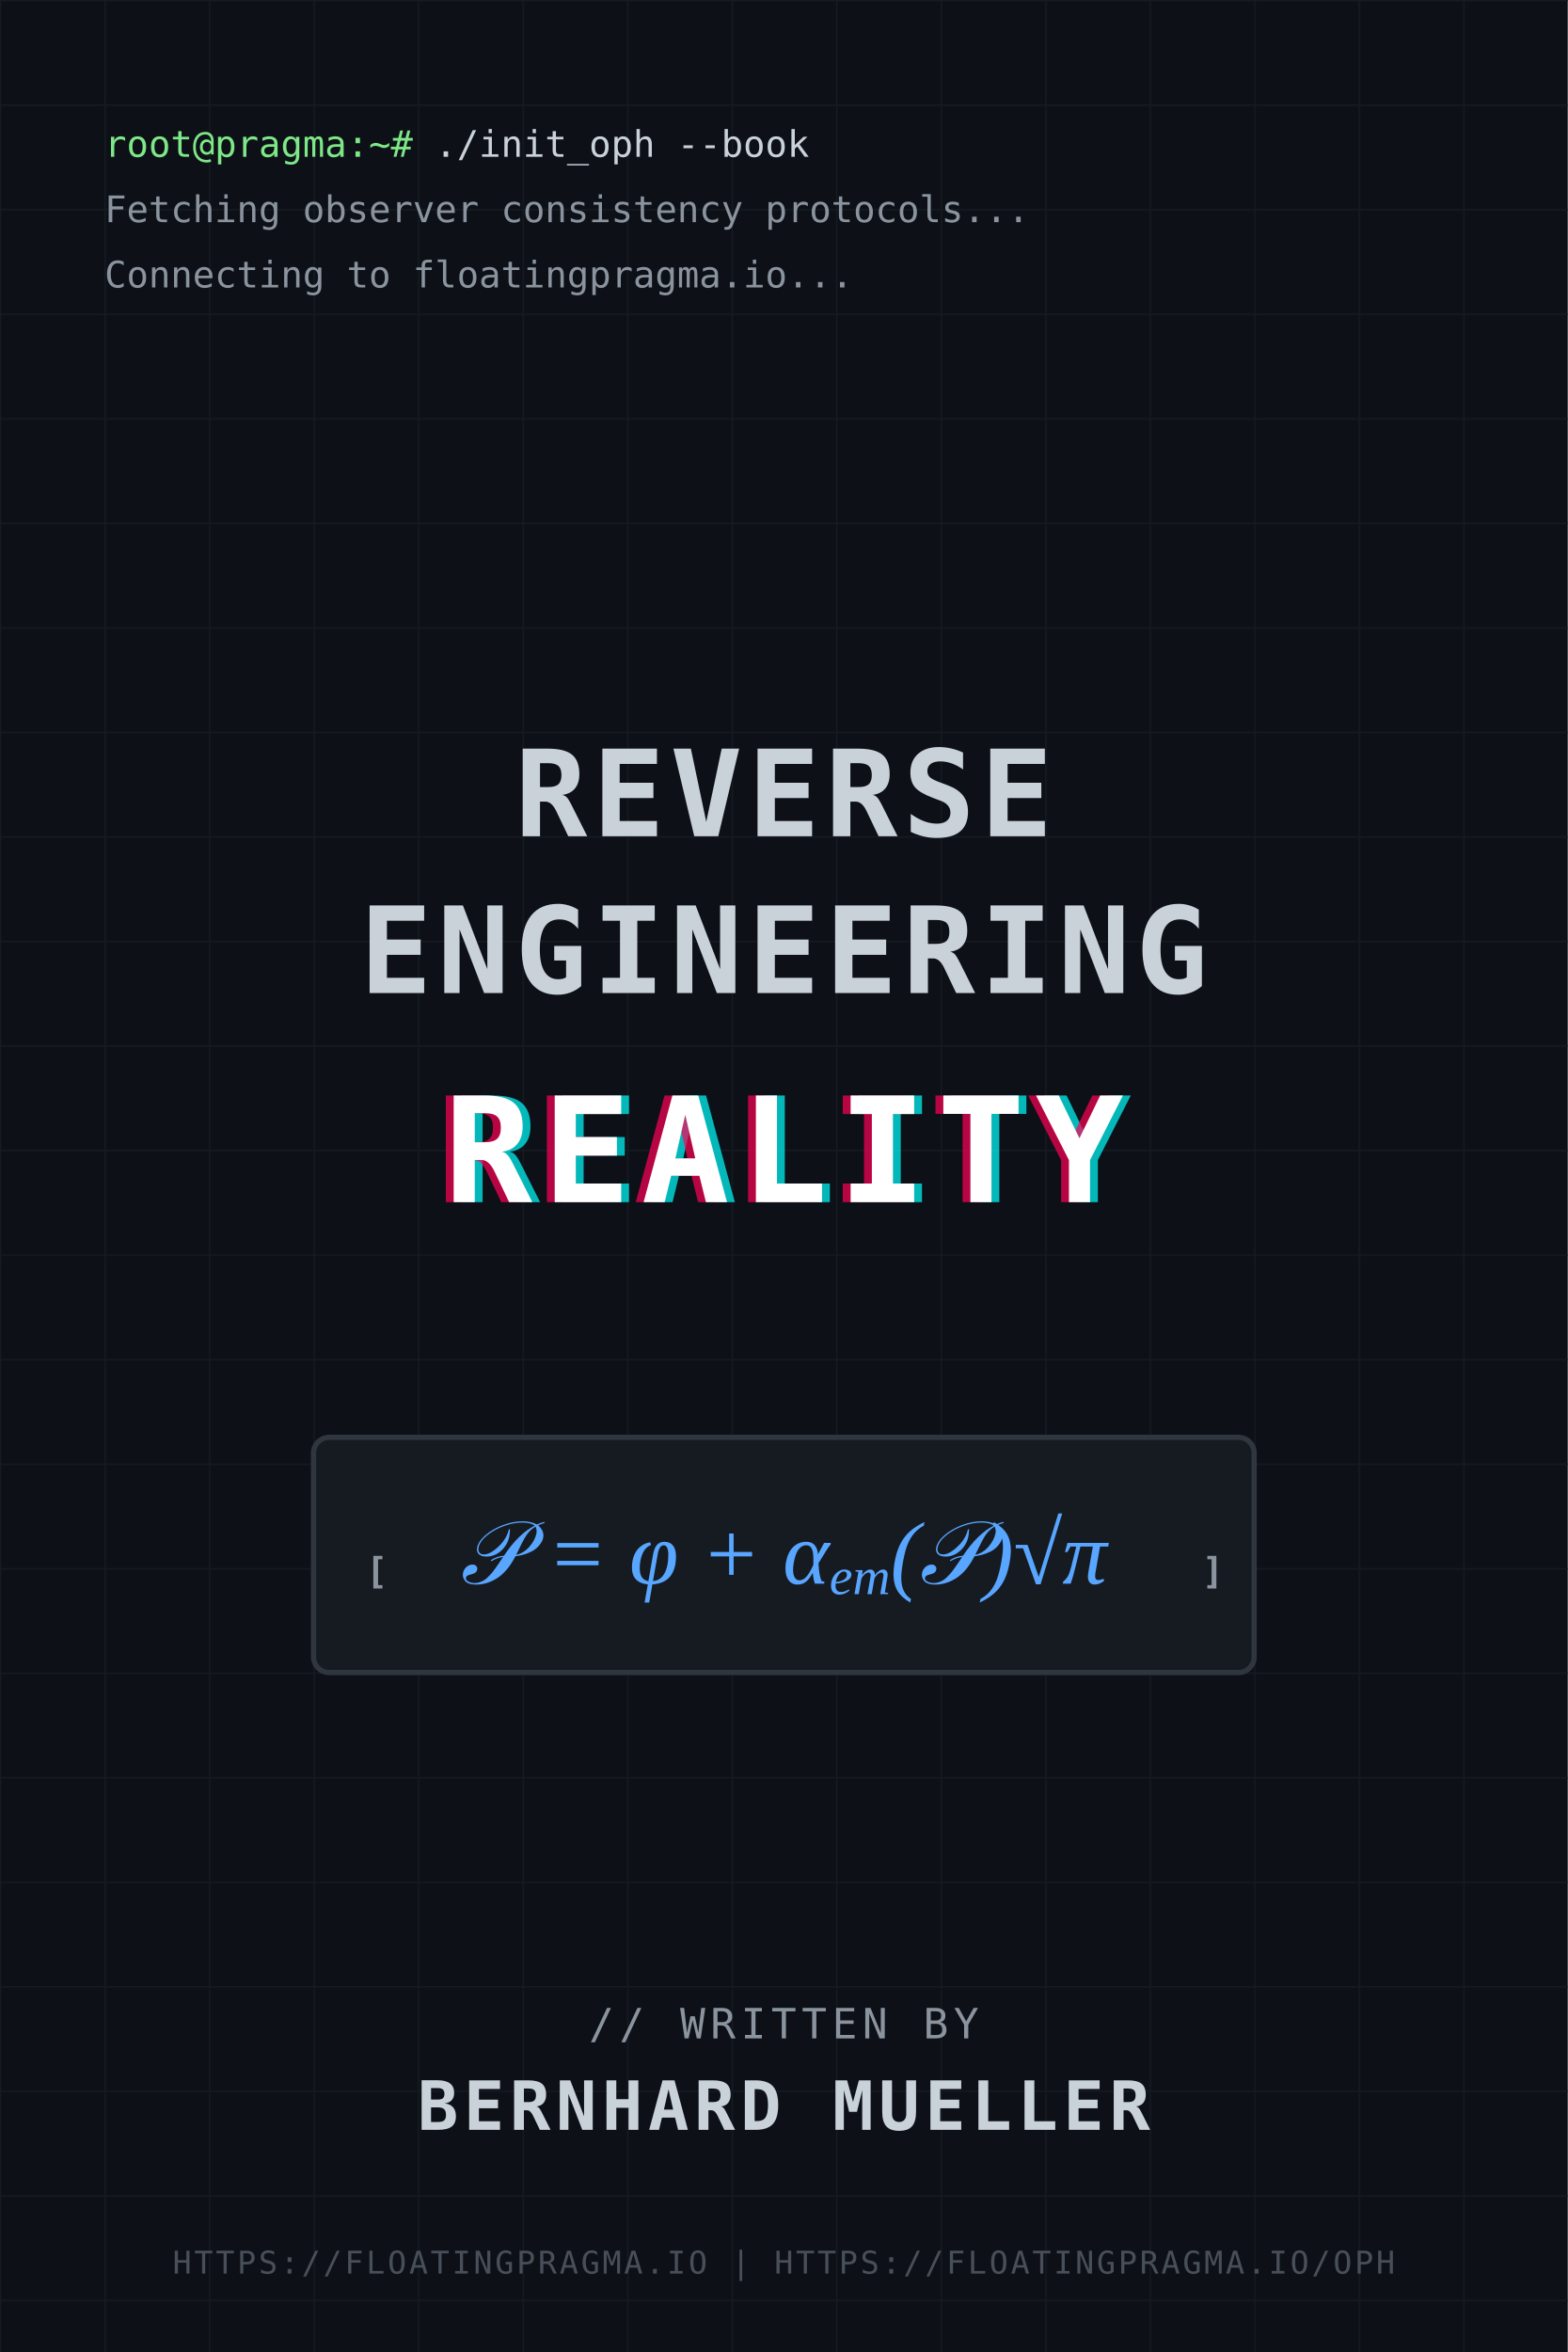
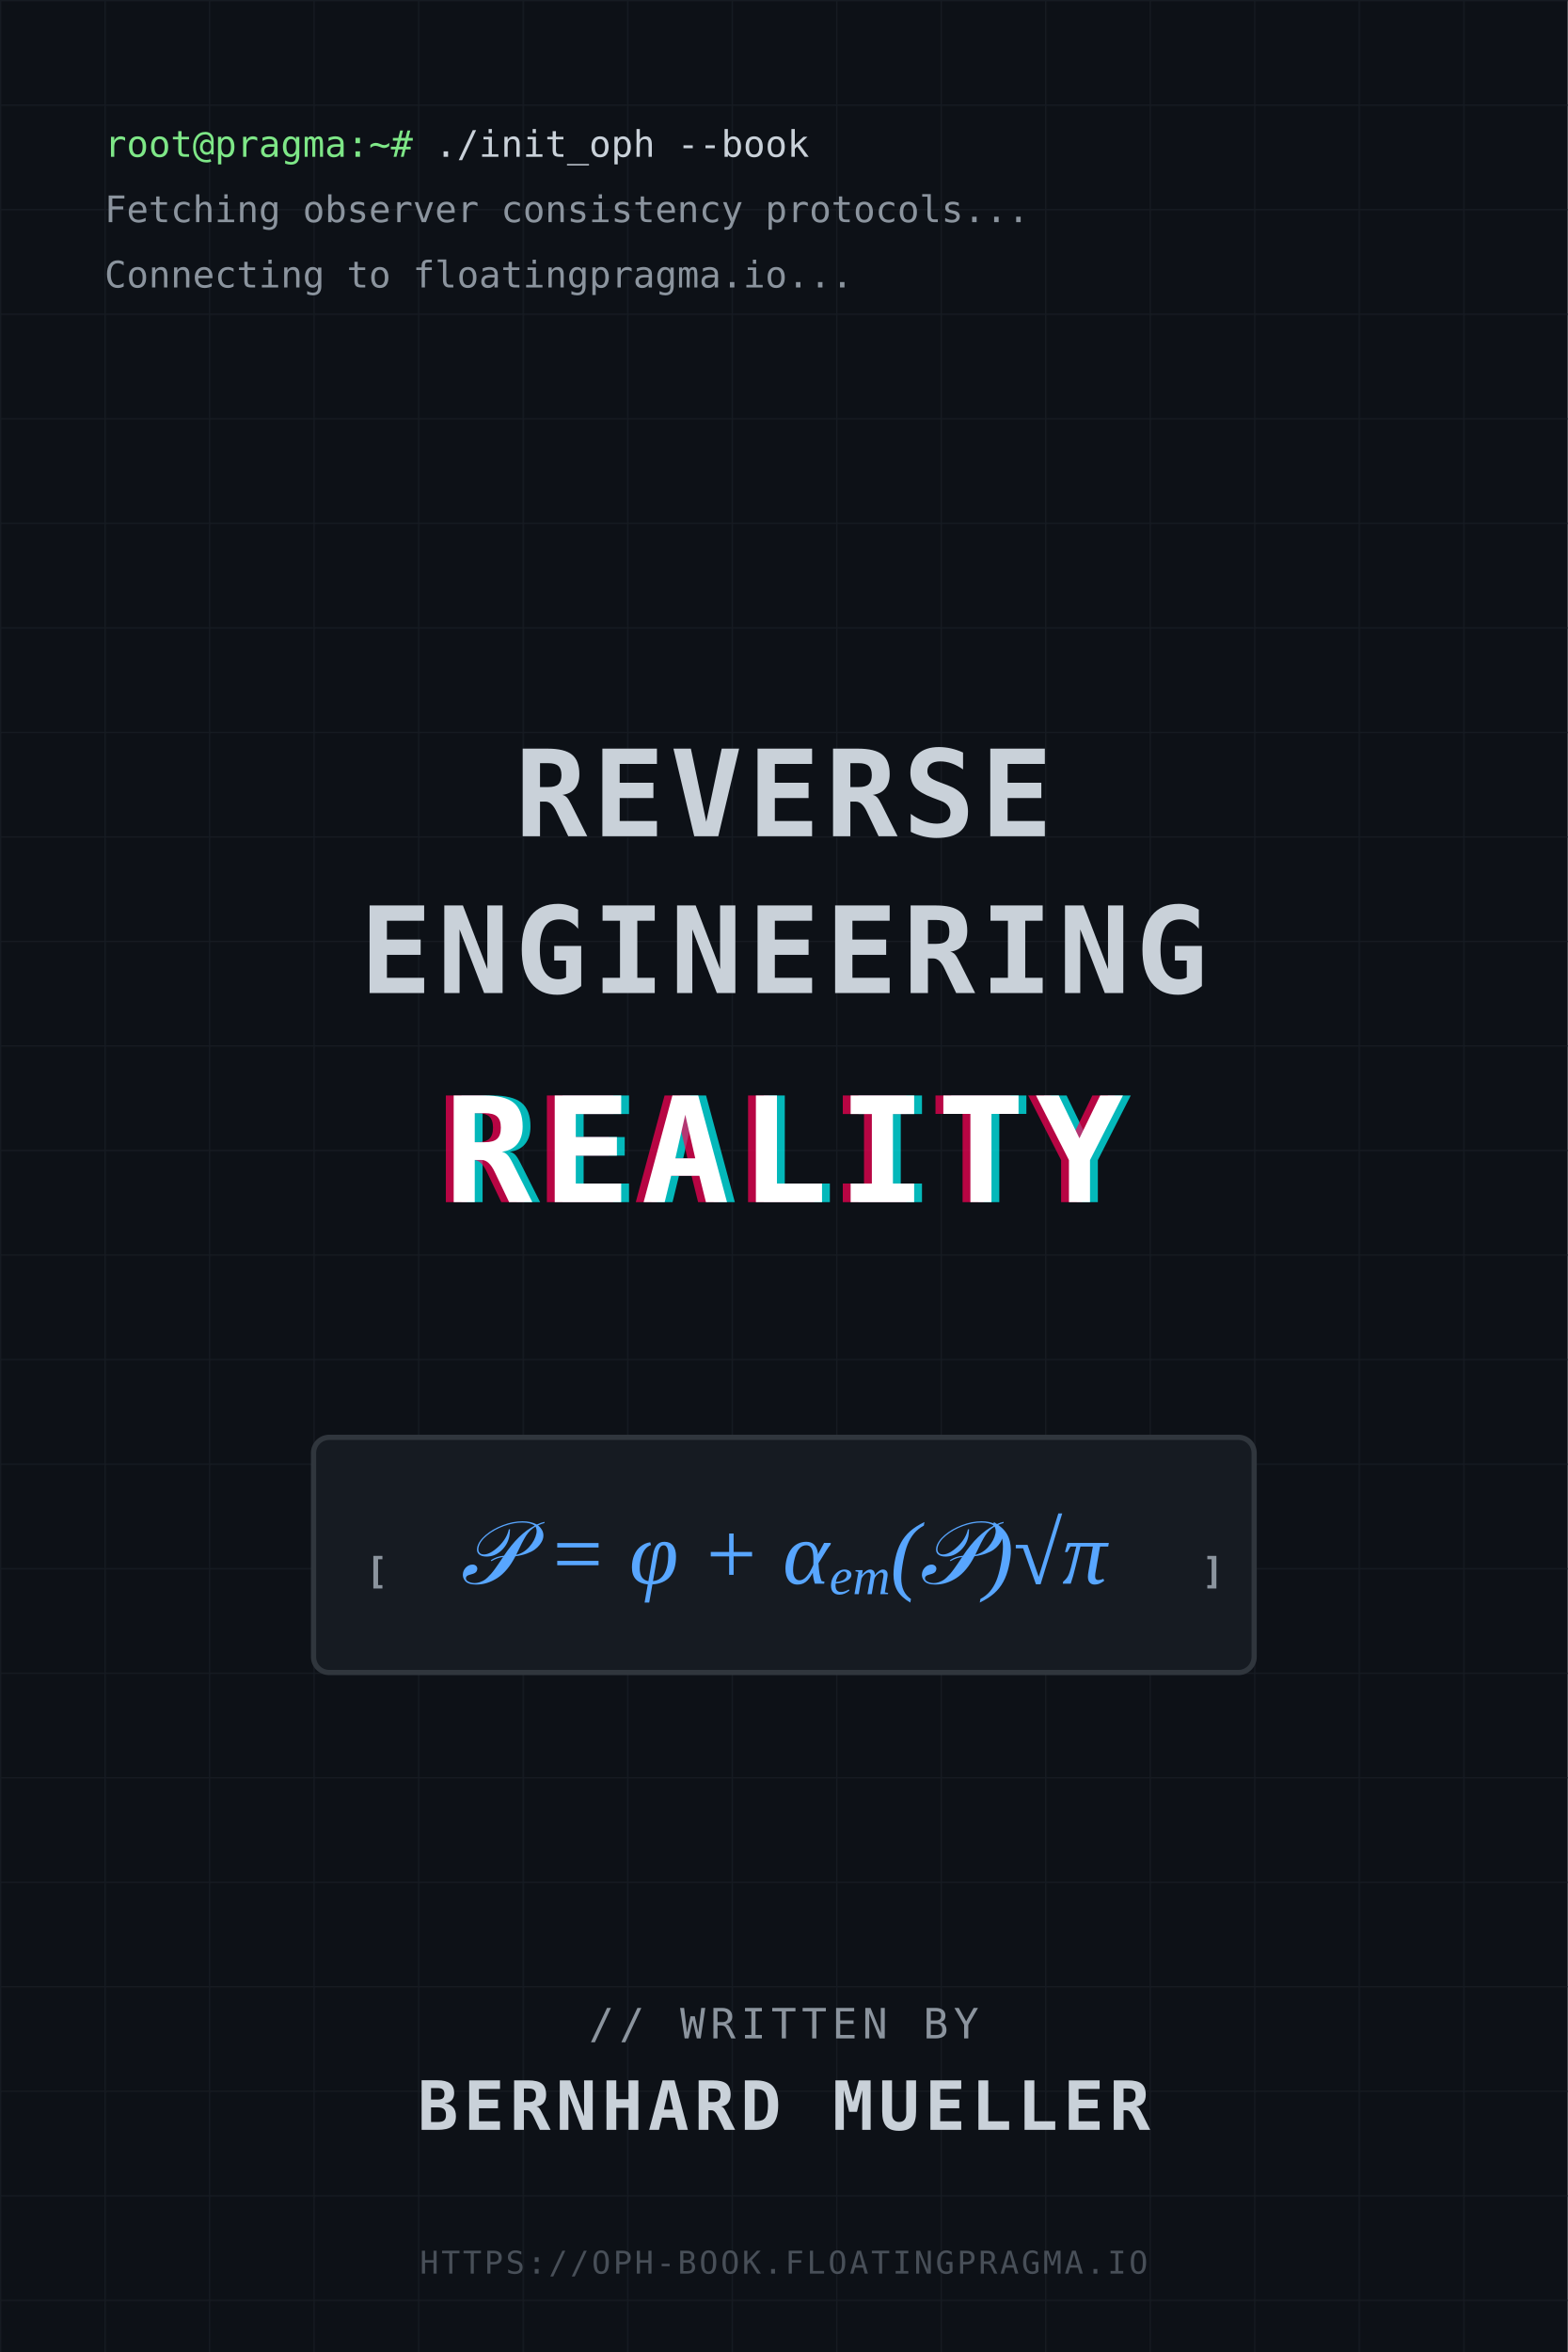
<svg xmlns="http://www.w3.org/2000/svg" viewBox="0 0 600 900" width="100%" height="100%">
  <defs>
    <style>
      .bg { fill: #0d1117; }
      .grid { fill: none; stroke: #161b22; stroke-width: 1; }
      .terminal-text { font-family: 'Menlo', 'DejaVu Sans Mono', 'Fira Code', 'Courier New', monospace; font-size: 14px; fill: #7ee787; }
      .terminal-muted { font-family: 'Menlo', 'DejaVu Sans Mono', 'Fira Code', 'Courier New', monospace; font-size: 14px; fill: #8b949e; }
      .title { font-family: 'Menlo', 'DejaVu Sans Mono', 'Fira Code', 'Courier New', monospace; font-size: 46px; font-weight: bold; fill: #c9d1d9; letter-spacing: 2px; }
      .subtitle { font-family: 'Menlo', 'DejaVu Sans Mono', 'Fira Code', 'Courier New', monospace; font-size: 56px; font-weight: bold; fill: #ffffff; letter-spacing: 4px; }
      .glitch-cyan { font-family: 'Menlo', 'DejaVu Sans Mono', 'Fira Code', 'Courier New', monospace; font-size: 56px; font-weight: bold; fill: #00ffff; letter-spacing: 4px; opacity: 0.7; }
      .glitch-magenta { font-family: 'Menlo', 'DejaVu Sans Mono', 'Fira Code', 'Courier New', monospace; font-size: 56px; font-weight: bold; fill: #ff0055; letter-spacing: 4px; opacity: 0.7; }
      .math-box { fill: #161b22; stroke: #30363d; stroke-width: 2px; rx: 6px; }
      .math-text { font-family: 'Cambria Math', 'Times New Roman', serif; font-size: 34px; font-style: italic; fill: #58a6ff; }
      .subscript { font-size: 20px; }
      .author-label { font-family: 'Menlo', 'DejaVu Sans Mono', 'Fira Code', 'Courier New', monospace; font-size: 16px; fill: #8b949e; letter-spacing: 2px; }
      .author-name { font-family: 'Menlo', 'DejaVu Sans Mono', 'Fira Code', 'Courier New', monospace; font-size: 26px; font-weight: bold; fill: #c9d1d9; letter-spacing: 2px; }
      .footer-link { font-family: 'Menlo', 'DejaVu Sans Mono', 'Fira Code', 'Courier New', monospace; font-size: 12px; fill: #484f58; letter-spacing: 1px; }
    </style>
    <pattern id="grid" width="40" height="40" patternUnits="userSpaceOnUse">
      <path d="M 40 0 L 0 0 0 40" class="grid" />
    </pattern>
  </defs>
  <rect width="100%" height="100%" class="bg" />
  <rect width="100%" height="100%" fill="url(#grid)" />
  <text x="40" y="60" class="terminal-text">root@pragma:~# <tspan fill="#c9d1d9">./init_oph --book</tspan>
  </text>
  <text x="40" y="85" class="terminal-muted">Fetching observer consistency protocols...</text>
  <text x="40" y="110" class="terminal-muted">Connecting to floatingpragma.io...</text>
  <text x="300" y="320" class="title" text-anchor="middle">REVERSE</text>
  <text x="300" y="380" class="title" text-anchor="middle">ENGINEERING</text>
  <text x="303" y="460" class="glitch-cyan" text-anchor="middle">REALITY</text>
  <text x="297" y="460" class="glitch-magenta" text-anchor="middle">REALITY</text>
  <text x="300" y="460" class="subtitle" text-anchor="middle">REALITY</text>
  <rect x="120" y="550" width="360" height="90" class="math-box" />
  <text x="300" y="606" class="math-text" text-anchor="middle">
    𝒫 = φ + α<tspan class="subscript" baseline-shift="sub">em</tspan>(𝒫)√π
  </text>
  <text x="140" y="606" class="terminal-muted" font-size="28" font-weight="bold">[</text>
  <text x="460" y="606" class="terminal-muted" font-size="28" font-weight="bold">]</text>
  <text x="300" y="780" class="author-label" text-anchor="middle">// WRITTEN BY</text>
  <text x="300" y="815" class="author-name" text-anchor="middle">BERNHARD MUELLER</text>
  <text x="300" y="870" class="footer-link" text-anchor="middle">
-     HTTPS://FLOATINGPRAGMA.IO | HTTPS://FLOATINGPRAGMA.IO/OPH
+     HTTPS://OPH-BOOK.FLOATINGPRAGMA.IO
  </text>
</svg>
